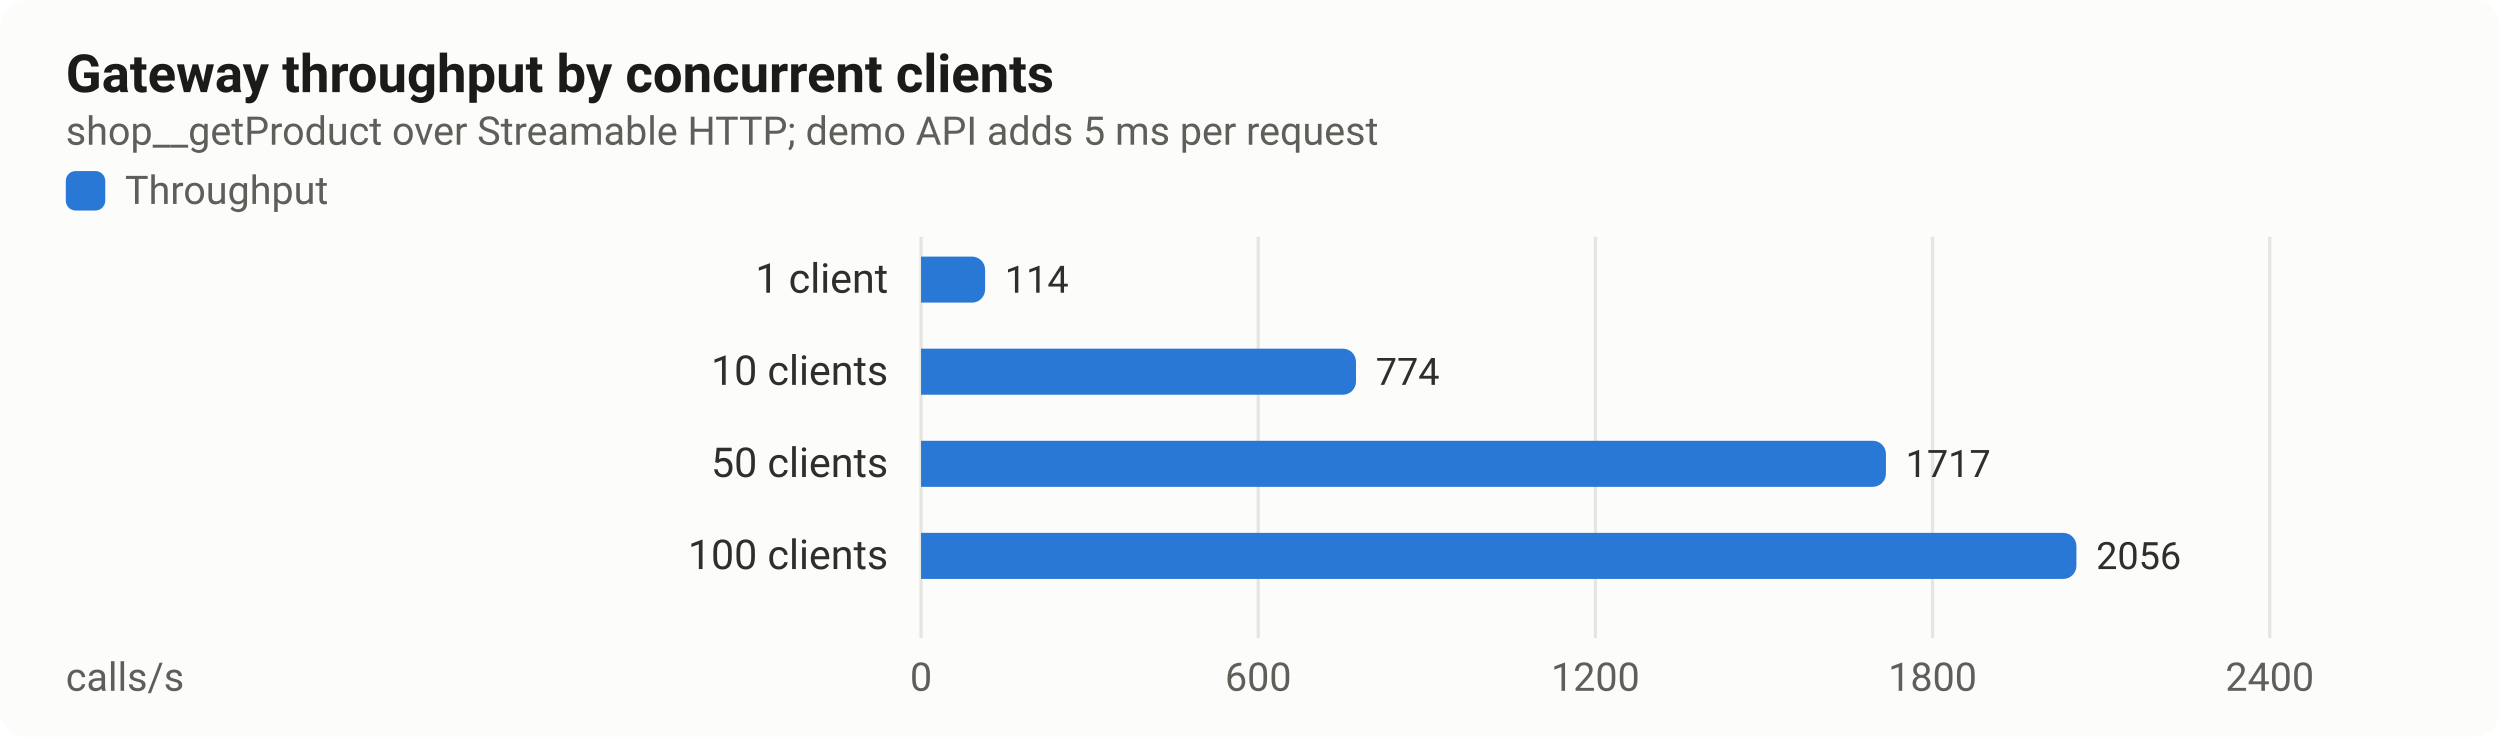
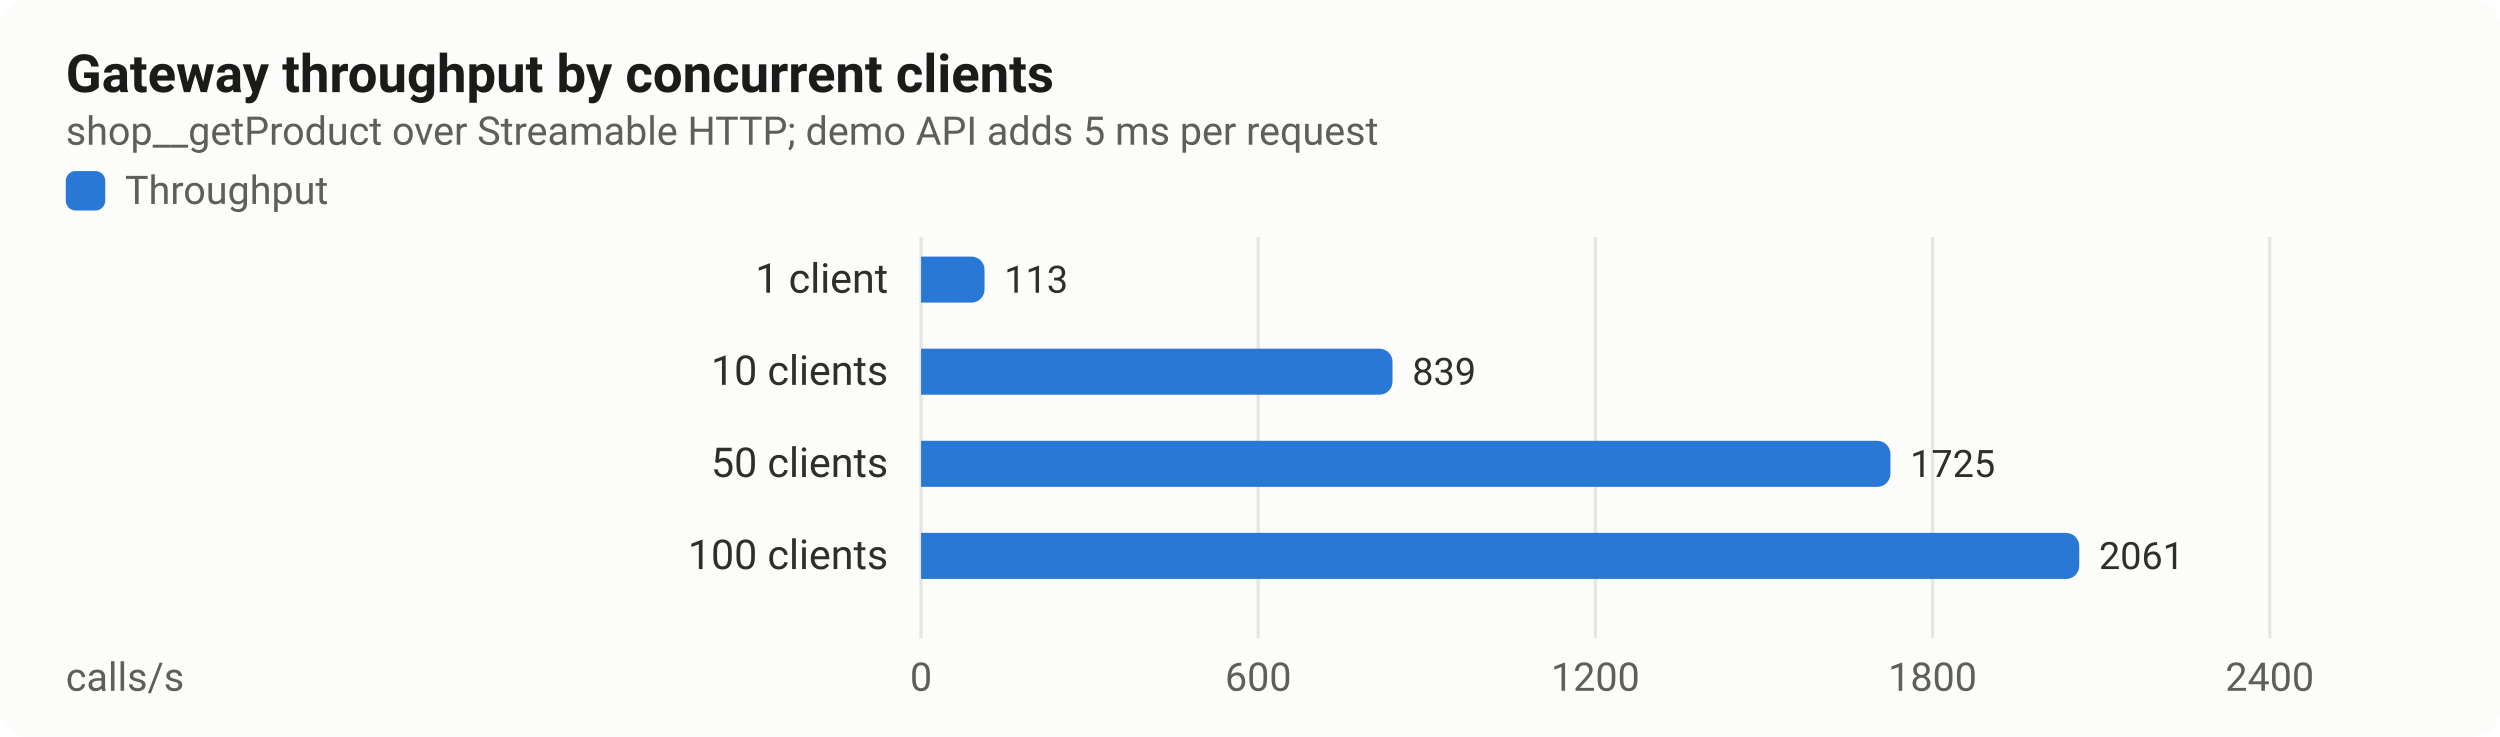
<svg xmlns="http://www.w3.org/2000/svg" viewBox="0 0 760 224" width="760" height="224" role="img" aria-labelledby="t d" font-family="system-ui, -apple-system, Segoe UI, Roboto, sans-serif">
  <style>
  .bg{fill:#fcfcfb}.ttl{fill:#1b1b1a;font-size:16px;font-weight:600}.sub,.tick,.leg{fill:#5f5e58;font-size:12px}.lbl{fill:#2f2e2b;font-size:12.5px}.val{fill:#2f2e2b;font-size:11.5px;font-variant-numeric:tabular-nums}
  .grid{stroke:#e6e5e0;stroke-width:1}.s1{fill:#2a78d6}.s2{fill:#eb6834}.s3{fill:#1baf7a}
  @media (prefers-color-scheme: dark){.bg{fill:#1a1a19}.ttl{fill:#f0efec}.sub,.tick,.leg{fill:#a9a89f}.lbl,.val{fill:#d9d8d0}.grid{stroke:#33332f}.s1{fill:#3987e5}.s2{fill:#d95926}.s3{fill:#199e70}}
</style>
  <rect class="bg" width="100%" height="100%" rx="8" />
  <text class="ttl" x="20" y="28">Gateway throughput by concurrent clients</text>
  <text class="sub" x="20" y="44">shop__getProduct over Streamable HTTP; demo API adds 5 ms per request</text>
  <rect class="s1" x="20" y="52" width="12" height="12" rx="3" />
  <text class="leg" x="38" y="62">Throughput</text>
  <line class="grid" x1="280" x2="280" y1="72" y2="194" />
  <text class="tick" x="280" y="210" text-anchor="middle">0</text>
  <line class="grid" x1="382.5" x2="382.5" y1="72" y2="194" />
  <text class="tick" x="382.5" y="210" text-anchor="middle">600</text>
  <line class="grid" x1="485" x2="485" y1="72" y2="194" />
  <text class="tick" x="485" y="210" text-anchor="middle">1200</text>
  <line class="grid" x1="587.5" x2="587.5" y1="72" y2="194" />
  <text class="tick" x="587.5" y="210" text-anchor="middle">1800</text>
  <line class="grid" x1="690" x2="690" y1="72" y2="194" />
  <text class="tick" x="690" y="210" text-anchor="middle">2400</text>
  <text class="lbl" x="270" y="89" text-anchor="end">1 client</text>
-   <path class="s1" d="M280,78 h15.475 a4,4 0 0 1 4,4 v6 a4,4 0 0 1 -4,4 h-15.475 z" />
-   <text class="val" x="305.475" y="89">114</text>
+   <path class="s1" d="M280,78 h15.304 a4,4 0 0 1 4,4 v6 a4,4 0 0 1 -4,4 h-15.304 z" />
+   <text class="val" x="305.304" y="89">113</text>
  <text class="lbl" x="270" y="117" text-anchor="end">10 clients</text>
-   <path class="s1" d="M280,106 h128.225 a4,4 0 0 1 4,4 v6 a4,4 0 0 1 -4,4 h-128.225 z" />
-   <text class="val" x="418.225" y="117">774</text>
+   <path class="s1" d="M280,106 h139.329 a4,4 0 0 1 4,4 v6 a4,4 0 0 1 -4,4 h-139.329 z" />
+   <text class="val" x="429.329" y="117">839</text>
  <text class="lbl" x="270" y="145" text-anchor="end">50 clients</text>
-   <path class="s1" d="M280,134 h289.321 a4,4 0 0 1 4,4 v6 a4,4 0 0 1 -4,4 h-289.321 z" />
-   <text class="val" x="579.321" y="145">1717</text>
+   <path class="s1" d="M280,134 h290.688 a4,4 0 0 1 4,4 v6 a4,4 0 0 1 -4,4 h-290.688 z" />
+   <text class="val" x="580.688" y="145">1725</text>
  <text class="lbl" x="270" y="173" text-anchor="end">100 clients</text>
-   <path class="s1" d="M280,162 h347.233 a4,4 0 0 1 4,4 v6 a4,4 0 0 1 -4,4 h-347.233 z" />
-   <text class="val" x="637.233" y="173">2056</text>
+   <path class="s1" d="M280,162 h348.087 a4,4 0 0 1 4,4 v6 a4,4 0 0 1 -4,4 h-348.087 z" />
+   <text class="val" x="638.087" y="173">2061</text>
  <text class="tick" x="20" y="210">calls/s</text>
</svg>
